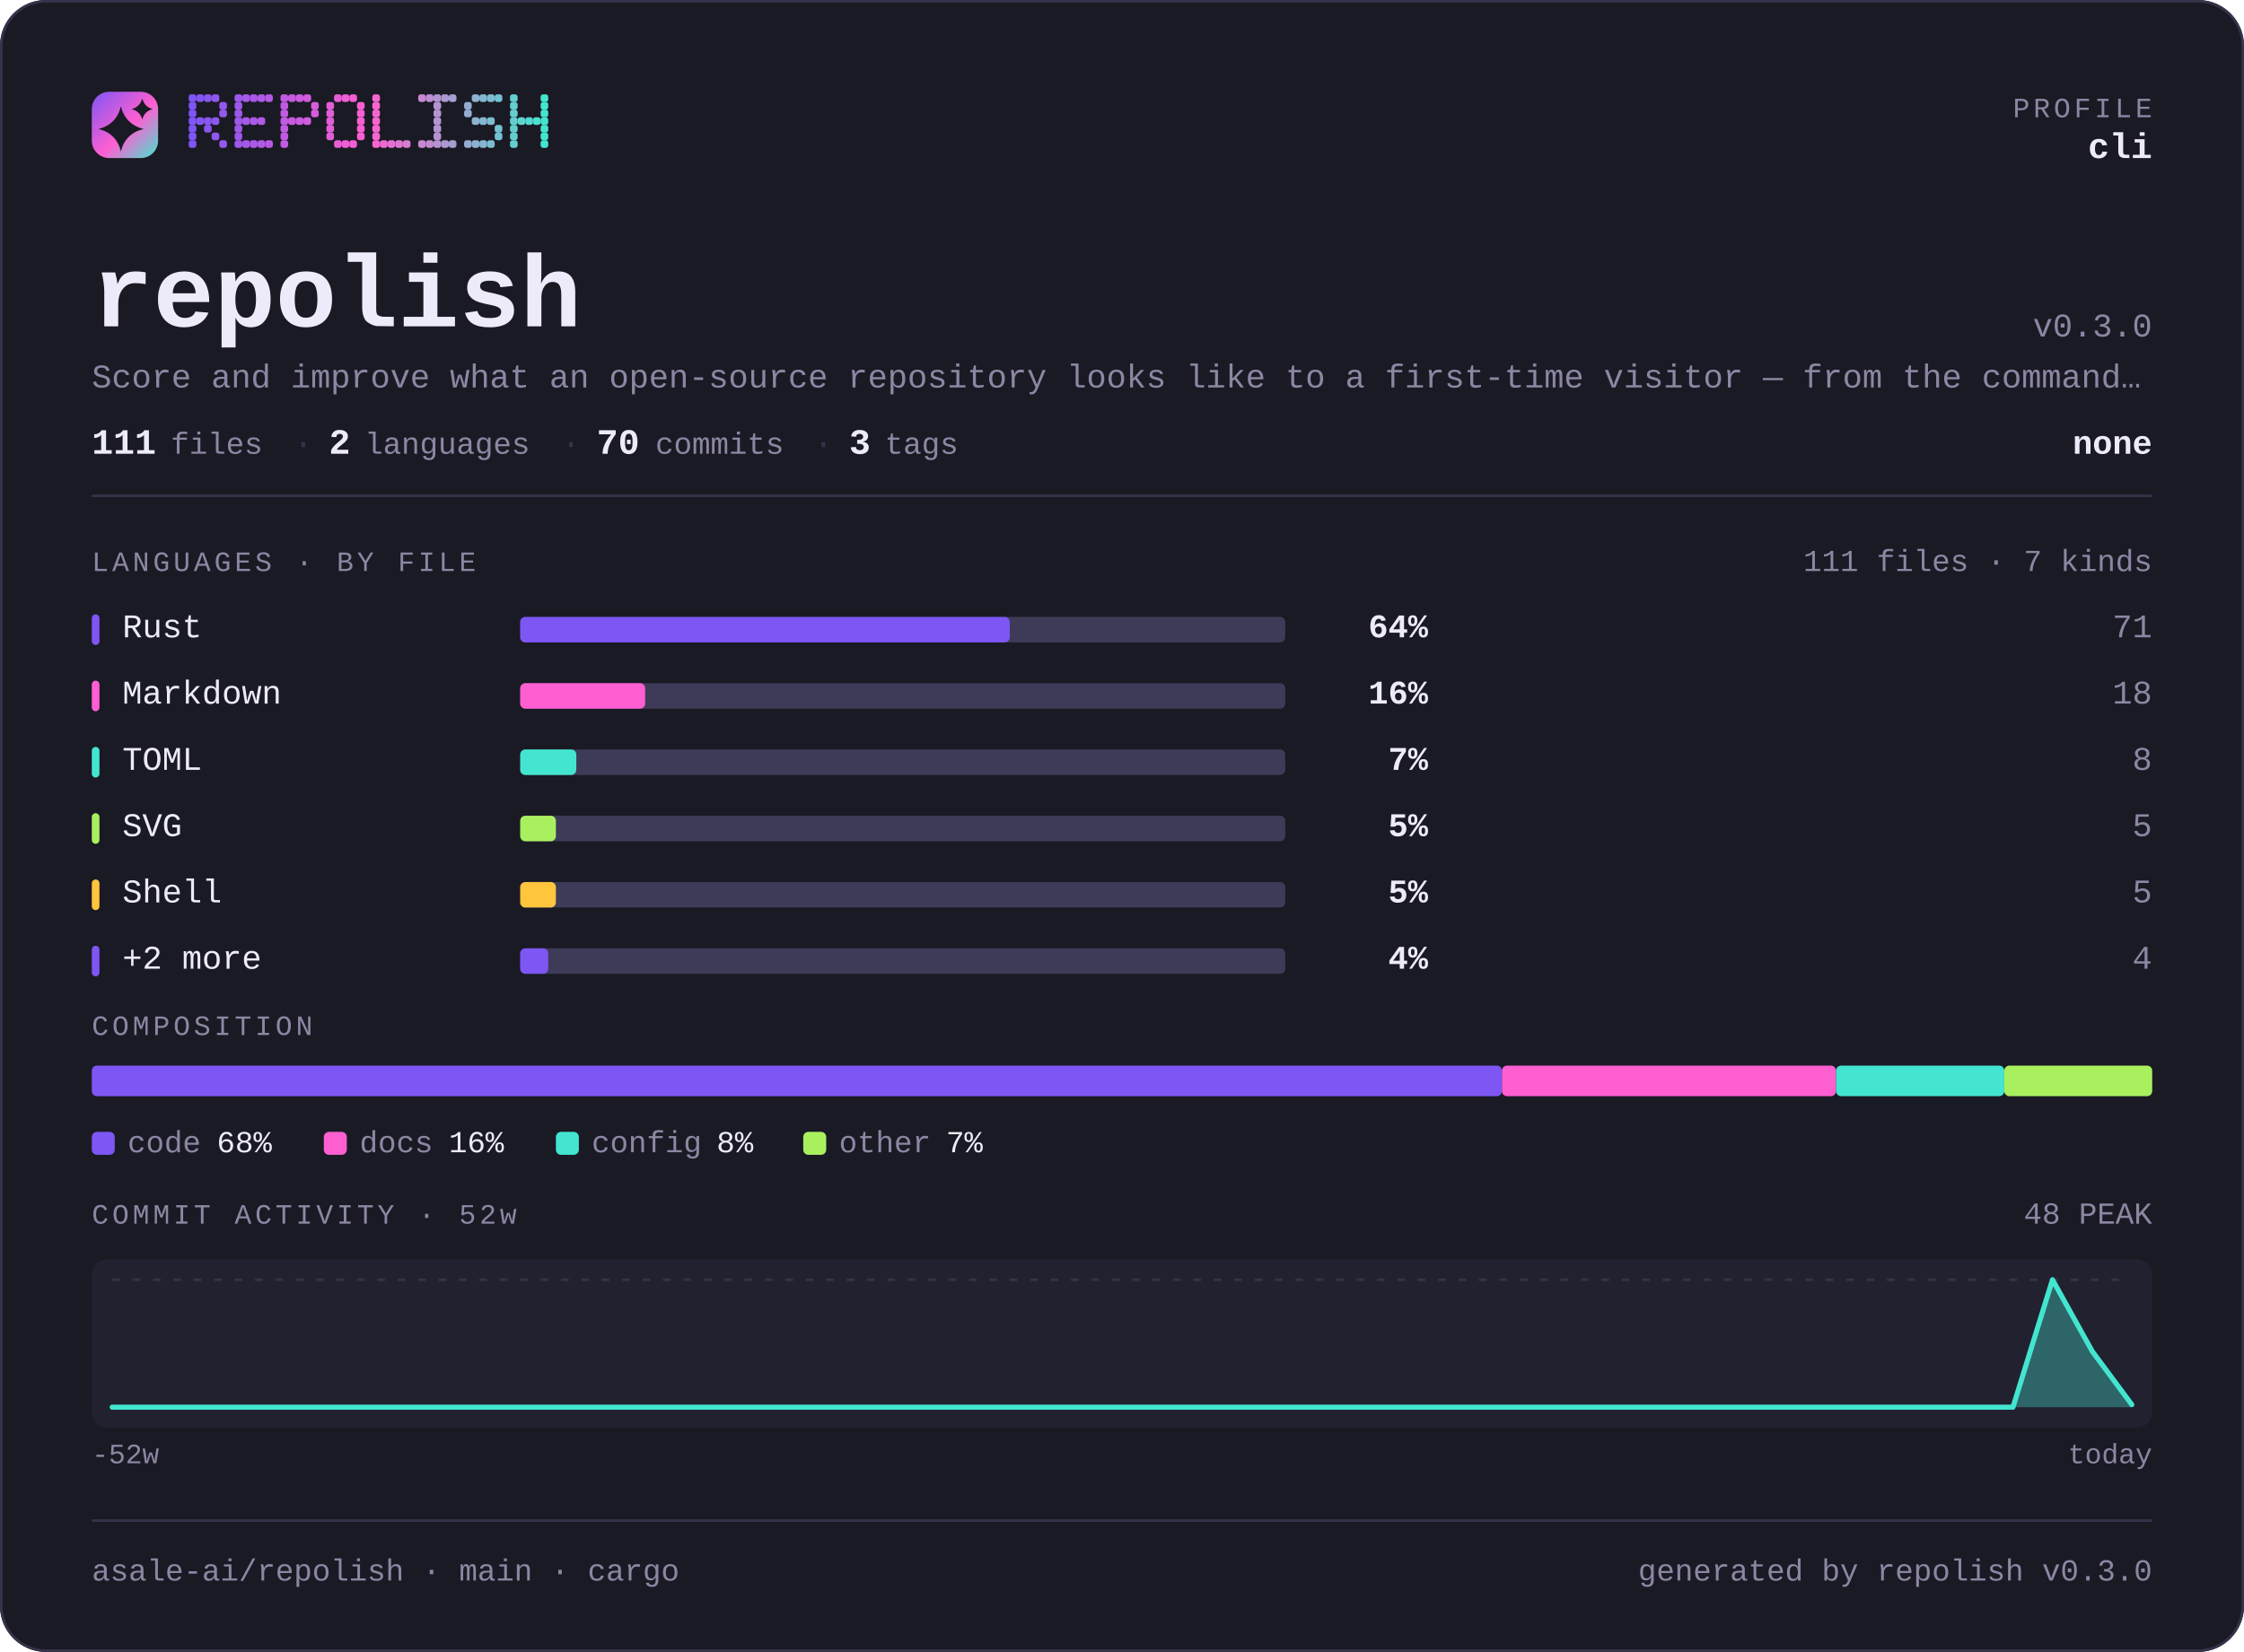
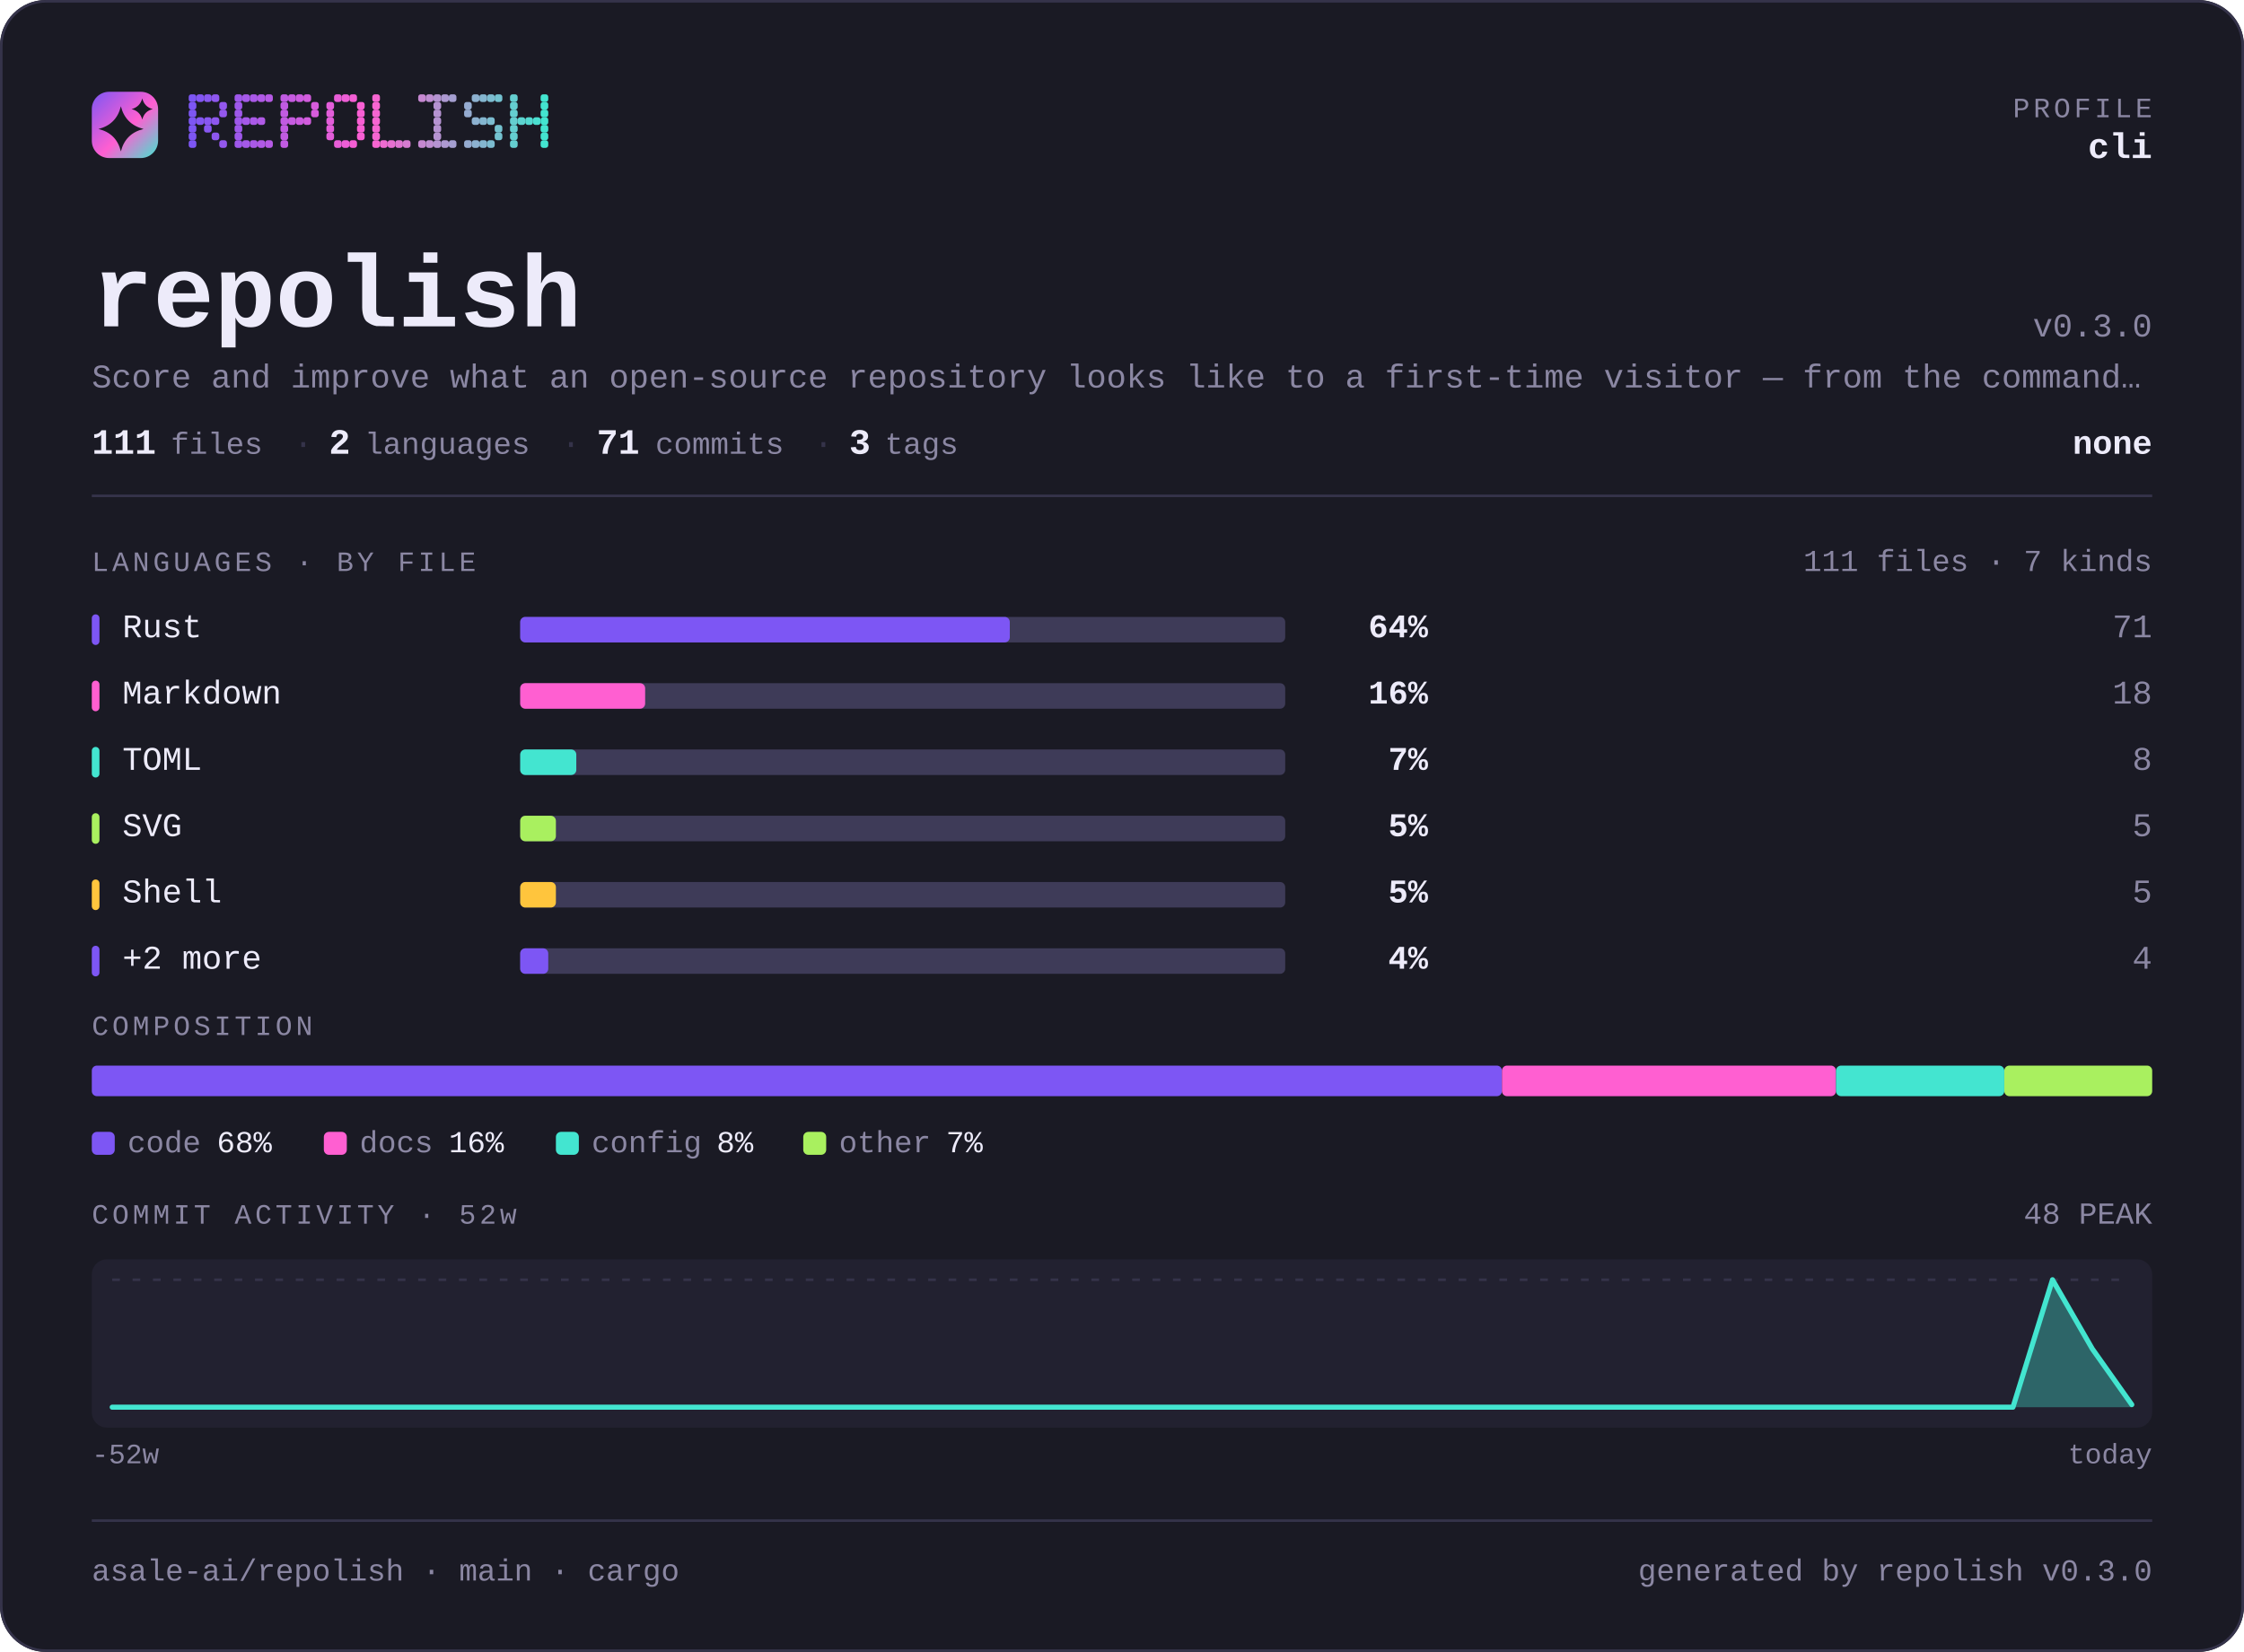
<svg xmlns="http://www.w3.org/2000/svg" width="880" height="648" viewBox="0 0 880 648" lang="en" role="img" aria-label="asale-ai/repolish — repository overview">
  <defs>
    <linearGradient id="brand" x1="0" y1="0" x2="1" y2="1">
      <stop offset="0" stop-color="#7d56f4" />
      <stop offset="0.55" stop-color="#ff5fd1" />
      <stop offset="1" stop-color="#43e5d0" />
    </linearGradient>
  </defs>
  <style>
    .t { font-family: ui-monospace, SFMono-Regular, "SF Mono", Menlo, Consolas, "Liberation Mono", "Noto Sans Mono CJK SC", "Noto Sans Mono CJK JP", "Microsoft YaHei", "Hiragino Sans", "Yu Gothic", monospace; }
  </style>
  <rect x="0" y="0" width="880" height="648" rx="18.0" fill="#1a1a24" />
  <rect x="0.5" y="0.5" width="879" height="647" rx="17.5" fill="none" stroke="#35334a" />
  <rect x="36" y="36" width="26" height="26" rx="6.8" fill="url(#brand)" />
  <path d="M47.4 41.7Q49.2 48.8 56.3 50.6Q49.2 52.3 47.4 59.4Q45.7 52.3 38.6 50.6Q45.7 48.8 47.4 41.7Z" fill="#1a1a24" />
  <path d="M55.8 38.6Q56.6 41.9 59.9 42.8Q56.6 43.6 55.8 46.9Q54.9 43.6 51.6 42.8Q54.9 41.9 55.8 38.6Z" fill="#1a1a24" />
  <g fill="#7d56f4">
    <rect x="74" y="37" width="3" height="3" rx="1" />
    <rect x="74" y="40" width="3" height="3" rx="1" />
    <rect x="74" y="43" width="3" height="3" rx="1" />
    <rect x="74" y="46" width="3" height="3" rx="1" />
    <rect x="74" y="49" width="3" height="3" rx="1" />
    <rect x="74" y="52" width="3" height="3" rx="1" />
    <rect x="74" y="55" width="3" height="3" rx="1" />
  </g>
  <g fill="#8356f2">
    <rect x="77" y="37" width="3" height="3" rx="1" />
    <rect x="77" y="46" width="3" height="3" rx="1" />
  </g>
  <g fill="#8857f1">
    <rect x="80" y="37" width="3" height="3" rx="1" />
    <rect x="80" y="46" width="3" height="3" rx="1" />
    <rect x="80" y="49" width="3" height="3" rx="1" />
  </g>
  <g fill="#8e57ef">
    <rect x="83" y="37" width="3" height="3" rx="1" />
    <rect x="83" y="46" width="3" height="3" rx="1" />
    <rect x="83" y="52" width="3" height="3" rx="1" />
  </g>
  <g fill="#9458ee">
    <rect x="86" y="40" width="3" height="3" rx="1" />
    <rect x="86" y="43" width="3" height="3" rx="1" />
    <rect x="86" y="55" width="3" height="3" rx="1" />
  </g>
  <g fill="#9f58eb">
    <rect x="92" y="37" width="3" height="3" rx="1" />
    <rect x="92" y="40" width="3" height="3" rx="1" />
    <rect x="92" y="43" width="3" height="3" rx="1" />
    <rect x="92" y="46" width="3" height="3" rx="1" />
    <rect x="92" y="49" width="3" height="3" rx="1" />
    <rect x="92" y="52" width="3" height="3" rx="1" />
    <rect x="92" y="55" width="3" height="3" rx="1" />
  </g>
  <g fill="#a559e9">
    <rect x="95" y="37" width="3" height="3" rx="1" />
    <rect x="95" y="46" width="3" height="3" rx="1" />
    <rect x="95" y="55" width="3" height="3" rx="1" />
  </g>
  <g fill="#aa59e8">
    <rect x="98" y="37" width="3" height="3" rx="1" />
    <rect x="98" y="46" width="3" height="3" rx="1" />
    <rect x="98" y="55" width="3" height="3" rx="1" />
  </g>
  <g fill="#b05ae6">
    <rect x="101" y="37" width="3" height="3" rx="1" />
    <rect x="101" y="46" width="3" height="3" rx="1" />
    <rect x="101" y="55" width="3" height="3" rx="1" />
  </g>
  <g fill="#b65ae5">
    <rect x="104" y="37" width="3" height="3" rx="1" />
    <rect x="104" y="55" width="3" height="3" rx="1" />
  </g>
  <g fill="#c15be2">
    <rect x="110" y="37" width="3" height="3" rx="1" />
    <rect x="110" y="40" width="3" height="3" rx="1" />
    <rect x="110" y="43" width="3" height="3" rx="1" />
    <rect x="110" y="46" width="3" height="3" rx="1" />
    <rect x="110" y="49" width="3" height="3" rx="1" />
    <rect x="110" y="52" width="3" height="3" rx="1" />
    <rect x="110" y="55" width="3" height="3" rx="1" />
  </g>
  <g fill="#c65be0">
    <rect x="113" y="37" width="3" height="3" rx="1" />
    <rect x="113" y="46" width="3" height="3" rx="1" />
  </g>
  <g fill="#cc5bdf">
    <rect x="116" y="37" width="3" height="3" rx="1" />
    <rect x="116" y="46" width="3" height="3" rx="1" />
  </g>
  <g fill="#d25cdd">
    <rect x="119" y="37" width="3" height="3" rx="1" />
    <rect x="119" y="46" width="3" height="3" rx="1" />
  </g>
  <g fill="#d75cdc">
    <rect x="122" y="40" width="3" height="3" rx="1" />
    <rect x="122" y="43" width="3" height="3" rx="1" />
  </g>
  <g fill="#e35dd9">
    <rect x="128" y="40" width="3" height="3" rx="1" />
    <rect x="128" y="43" width="3" height="3" rx="1" />
    <rect x="128" y="46" width="3" height="3" rx="1" />
    <rect x="128" y="49" width="3" height="3" rx="1" />
    <rect x="128" y="52" width="3" height="3" rx="1" />
  </g>
  <g fill="#e85dd7">
    <rect x="131" y="37" width="3" height="3" rx="1" />
    <rect x="131" y="55" width="3" height="3" rx="1" />
  </g>
  <g fill="#ee5ed6">
    <rect x="134" y="37" width="3" height="3" rx="1" />
    <rect x="134" y="55" width="3" height="3" rx="1" />
  </g>
  <g fill="#f45ed4">
    <rect x="137" y="37" width="3" height="3" rx="1" />
    <rect x="137" y="55" width="3" height="3" rx="1" />
  </g>
  <g fill="#f95fd3">
    <rect x="140" y="40" width="3" height="3" rx="1" />
    <rect x="140" y="43" width="3" height="3" rx="1" />
    <rect x="140" y="46" width="3" height="3" rx="1" />
    <rect x="140" y="49" width="3" height="3" rx="1" />
    <rect x="140" y="52" width="3" height="3" rx="1" />
  </g>
  <g fill="#f765d1">
    <rect x="146" y="37" width="3" height="3" rx="1" />
    <rect x="146" y="40" width="3" height="3" rx="1" />
    <rect x="146" y="43" width="3" height="3" rx="1" />
    <rect x="146" y="46" width="3" height="3" rx="1" />
    <rect x="146" y="49" width="3" height="3" rx="1" />
    <rect x="146" y="52" width="3" height="3" rx="1" />
    <rect x="146" y="55" width="3" height="3" rx="1" />
  </g>
  <g fill="#ef6bd1">
    <rect x="149" y="55" width="3" height="3" rx="1" />
  </g>
  <g fill="#e670d1">
    <rect x="152" y="55" width="3" height="3" rx="1" />
  </g>
  <g fill="#de76d1">
    <rect x="155" y="55" width="3" height="3" rx="1" />
  </g>
  <g fill="#d67cd1">
    <rect x="158" y="55" width="3" height="3" rx="1" />
  </g>
  <g fill="#c688d1">
    <rect x="164" y="37" width="3" height="3" rx="1" />
    <rect x="164" y="55" width="3" height="3" rx="1" />
  </g>
  <g fill="#be8ed1">
    <rect x="167" y="37" width="3" height="3" rx="1" />
    <rect x="167" y="55" width="3" height="3" rx="1" />
  </g>
  <g fill="#b593d1">
    <rect x="170" y="37" width="3" height="3" rx="1" />
    <rect x="170" y="40" width="3" height="3" rx="1" />
    <rect x="170" y="43" width="3" height="3" rx="1" />
    <rect x="170" y="46" width="3" height="3" rx="1" />
    <rect x="170" y="49" width="3" height="3" rx="1" />
    <rect x="170" y="52" width="3" height="3" rx="1" />
    <rect x="170" y="55" width="3" height="3" rx="1" />
  </g>
  <g fill="#ad99d1">
    <rect x="173" y="37" width="3" height="3" rx="1" />
    <rect x="173" y="55" width="3" height="3" rx="1" />
  </g>
  <g fill="#a59fd1">
    <rect x="176" y="37" width="3" height="3" rx="1" />
    <rect x="176" y="55" width="3" height="3" rx="1" />
  </g>
  <g fill="#95abd0">
    <rect x="182" y="40" width="3" height="3" rx="1" />
    <rect x="182" y="43" width="3" height="3" rx="1" />
    <rect x="182" y="55" width="3" height="3" rx="1" />
  </g>
  <g fill="#8db1d0">
    <rect x="185" y="37" width="3" height="3" rx="1" />
    <rect x="185" y="46" width="3" height="3" rx="1" />
    <rect x="185" y="55" width="3" height="3" rx="1" />
  </g>
  <g fill="#84b6d0">
    <rect x="188" y="37" width="3" height="3" rx="1" />
    <rect x="188" y="46" width="3" height="3" rx="1" />
    <rect x="188" y="55" width="3" height="3" rx="1" />
  </g>
  <g fill="#7cbcd0">
    <rect x="191" y="37" width="3" height="3" rx="1" />
    <rect x="191" y="46" width="3" height="3" rx="1" />
    <rect x="191" y="55" width="3" height="3" rx="1" />
  </g>
  <g fill="#74c2d0">
    <rect x="194" y="37" width="3" height="3" rx="1" />
    <rect x="194" y="49" width="3" height="3" rx="1" />
    <rect x="194" y="52" width="3" height="3" rx="1" />
  </g>
  <g fill="#64ced0">
    <rect x="200" y="37" width="3" height="3" rx="1" />
    <rect x="200" y="40" width="3" height="3" rx="1" />
    <rect x="200" y="43" width="3" height="3" rx="1" />
    <rect x="200" y="46" width="3" height="3" rx="1" />
    <rect x="200" y="49" width="3" height="3" rx="1" />
    <rect x="200" y="52" width="3" height="3" rx="1" />
    <rect x="200" y="55" width="3" height="3" rx="1" />
  </g>
  <g fill="#5cd4d0">
    <rect x="203" y="46" width="3" height="3" rx="1" />
  </g>
  <g fill="#53d9d0">
    <rect x="206" y="46" width="3" height="3" rx="1" />
  </g>
  <g fill="#4bdfd0">
    <rect x="209" y="46" width="3" height="3" rx="1" />
  </g>
  <g fill="#43e5d0">
    <rect x="212" y="37" width="3" height="3" rx="1" />
    <rect x="212" y="40" width="3" height="3" rx="1" />
    <rect x="212" y="43" width="3" height="3" rx="1" />
    <rect x="212" y="46" width="3" height="3" rx="1" />
    <rect x="212" y="49" width="3" height="3" rx="1" />
    <rect x="212" y="52" width="3" height="3" rx="1" />
    <rect x="212" y="55" width="3" height="3" rx="1" />
  </g>
  <text class="t" x="844" y="46" font-size="11" fill="#8b87a3" text-anchor="end" letter-spacing="1.4">PROFILE</text>
  <text class="t" x="844" y="62" font-size="14" fill="#edebfa" text-anchor="end" font-weight="700">cli</text>
  <text class="t" x="36" y="128" font-size="40" fill="#edebfa" text-anchor="start" font-weight="700">repolish</text>
  <text class="t" x="844" y="132" font-size="13" fill="#8b87a3" text-anchor="end">v0.3.0</text>
  <text class="t" x="36" y="152" font-size="13" fill="#8b87a3" text-anchor="start">Score and improve what an open-source repository looks like to a first-time visitor — from the command…</text>
  <text class="t" x="36" y="178" font-size="14" fill="#edebfa" text-anchor="start" font-weight="700">111</text>
  <text class="t" x="67" y="178" font-size="12" fill="#8b87a3" text-anchor="start">files</text>
  <text class="t" x="115" y="178" font-size="13" fill="#35334a" text-anchor="start">·</text>
  <text class="t" x="129" y="178" font-size="14" fill="#edebfa" text-anchor="start" font-weight="700">2</text>
  <text class="t" x="143" y="178" font-size="12" fill="#8b87a3" text-anchor="start">languages</text>
  <text class="t" x="220" y="178" font-size="13" fill="#35334a" text-anchor="start">·</text>
-   <text class="t" x="234" y="178" font-size="14" fill="#edebfa" text-anchor="start" font-weight="700">70</text>
+   <text class="t" x="234" y="178" font-size="14" fill="#edebfa" text-anchor="start" font-weight="700">71</text>
  <text class="t" x="257" y="178" font-size="12" fill="#8b87a3" text-anchor="start">commits</text>
  <text class="t" x="319" y="178" font-size="13" fill="#35334a" text-anchor="start">·</text>
  <text class="t" x="333" y="178" font-size="14" fill="#edebfa" text-anchor="start" font-weight="700">3</text>
  <text class="t" x="347" y="178" font-size="12" fill="#8b87a3" text-anchor="start">tags</text>
  <text class="t" x="844" y="178" font-size="13" fill="#edebfa" text-anchor="end" font-weight="700">none</text>
  <rect x="36" y="194" width="808" height="1" fill="#35334a" />
  <text class="t" x="36" y="224" font-size="11" fill="#8b87a3" text-anchor="start" letter-spacing="1.4">LANGUAGES · BY FILE</text>
  <text class="t" x="844" y="224" font-size="12" fill="#8b87a3" text-anchor="end">111 files · 7 kinds</text>
  <rect x="36" y="241" width="3" height="12" rx="1.5" fill="#7d56f4" />
  <text class="t" x="48" y="250" font-size="13" fill="#edebfa" text-anchor="start">Rust</text>
  <rect x="204" y="242" width="300" height="10" rx="2.0" fill="#3e3b58" />
  <rect x="204" y="242" width="192" height="10" rx="2.0" fill="#7d56f4" />
  <text class="t" x="560" y="250" font-size="13" fill="#edebfa" text-anchor="end" font-weight="700">64%</text>
  <text class="t" x="844" y="250" font-size="13" fill="#8b87a3" text-anchor="end">71</text>
  <rect x="36" y="267" width="3" height="12" rx="1.5" fill="#ff5fd1" />
  <text class="t" x="48" y="276" font-size="13" fill="#edebfa" text-anchor="start">Markdown</text>
  <rect x="204" y="268" width="300" height="10" rx="2.0" fill="#3e3b58" />
  <rect x="204" y="268" width="49" height="10" rx="2.0" fill="#ff5fd1" />
  <text class="t" x="560" y="276" font-size="13" fill="#edebfa" text-anchor="end" font-weight="700">16%</text>
  <text class="t" x="844" y="276" font-size="13" fill="#8b87a3" text-anchor="end">18</text>
  <rect x="36" y="293" width="3" height="12" rx="1.5" fill="#43e5d0" />
  <text class="t" x="48" y="302" font-size="13" fill="#edebfa" text-anchor="start">TOML</text>
  <rect x="204" y="294" width="300" height="10" rx="2.0" fill="#3e3b58" />
  <rect x="204" y="294" width="22" height="10" rx="2.0" fill="#43e5d0" />
  <text class="t" x="560" y="302" font-size="13" fill="#edebfa" text-anchor="end" font-weight="700">7%</text>
  <text class="t" x="844" y="302" font-size="13" fill="#8b87a3" text-anchor="end">8</text>
  <rect x="36" y="319" width="3" height="12" rx="1.5" fill="#a9f05f" />
  <text class="t" x="48" y="328" font-size="13" fill="#edebfa" text-anchor="start">SVG</text>
  <rect x="204" y="320" width="300" height="10" rx="2.0" fill="#3e3b58" />
  <rect x="204" y="320" width="14" height="10" rx="2.0" fill="#a9f05f" />
  <text class="t" x="560" y="328" font-size="13" fill="#edebfa" text-anchor="end" font-weight="700">5%</text>
  <text class="t" x="844" y="328" font-size="13" fill="#8b87a3" text-anchor="end">5</text>
  <rect x="36" y="345" width="3" height="12" rx="1.5" fill="#ffc53d" />
  <text class="t" x="48" y="354" font-size="13" fill="#edebfa" text-anchor="start">Shell</text>
  <rect x="204" y="346" width="300" height="10" rx="2.0" fill="#3e3b58" />
  <rect x="204" y="346" width="14" height="10" rx="2.0" fill="#ffc53d" />
  <text class="t" x="560" y="354" font-size="13" fill="#edebfa" text-anchor="end" font-weight="700">5%</text>
  <text class="t" x="844" y="354" font-size="13" fill="#8b87a3" text-anchor="end">5</text>
  <rect x="36" y="371" width="3" height="12" rx="1.5" fill="#7d56f4" />
  <text class="t" x="48" y="380" font-size="13" fill="#edebfa" text-anchor="start">+2 more</text>
  <rect x="204" y="372" width="300" height="10" rx="2.0" fill="#3e3b58" />
  <rect x="204" y="372" width="11" height="10" rx="2.0" fill="#7d56f4" />
  <text class="t" x="560" y="380" font-size="13" fill="#edebfa" text-anchor="end" font-weight="700">4%</text>
  <text class="t" x="844" y="380" font-size="13" fill="#8b87a3" text-anchor="end">4</text>
  <text class="t" x="36" y="406" font-size="11" fill="#8b87a3" text-anchor="start" letter-spacing="1.4">COMPOSITION</text>
  <rect x="36" y="418" width="553" height="12" rx="2.0" fill="#7d56f4" />
  <rect x="589" y="418" width="131" height="12" rx="2.0" fill="#ff5fd1" />
  <rect x="720" y="418" width="66" height="12" rx="2.0" fill="#43e5d0" />
  <rect x="786" y="418" width="58" height="12" rx="2.0" fill="#a9f05f" />
  <rect x="36" y="444" width="9" height="9" rx="2.0" fill="#7d56f4" />
  <text class="t" x="50" y="452" font-size="12" fill="#8b87a3" text-anchor="start">code</text>
  <text class="t" x="85" y="452" font-size="12" fill="#edebfa" text-anchor="start">68%</text>
  <rect x="127" y="444" width="9" height="9" rx="2.0" fill="#ff5fd1" />
  <text class="t" x="141" y="452" font-size="12" fill="#8b87a3" text-anchor="start">docs</text>
  <text class="t" x="176" y="452" font-size="12" fill="#edebfa" text-anchor="start">16%</text>
  <rect x="218" y="444" width="9" height="9" rx="2.0" fill="#43e5d0" />
  <text class="t" x="232" y="452" font-size="12" fill="#8b87a3" text-anchor="start">config</text>
  <text class="t" x="281" y="452" font-size="12" fill="#edebfa" text-anchor="start">8%</text>
  <rect x="315" y="444" width="9" height="9" rx="2.0" fill="#a9f05f" />
  <text class="t" x="329" y="452" font-size="12" fill="#8b87a3" text-anchor="start">other</text>
  <text class="t" x="371" y="452" font-size="12" fill="#edebfa" text-anchor="start">7%</text>
  <text class="t" x="36" y="480" font-size="11" fill="#8b87a3" text-anchor="start" letter-spacing="1.4">COMMIT ACTIVITY · 52w</text>
  <text class="t" x="844" y="480" font-size="12" fill="#8b87a3" text-anchor="end">48 PEAK</text>
  <rect x="36" y="494" width="808" height="66" rx="6.0" fill="#222130" />
  <line x1="44" y1="502" x2="836" y2="502" stroke="#35334a" stroke-width="1" stroke-dasharray="3 5" />
-   <path d="M44.0 552.0 L59.5 552.0 L75.1 552.0 L90.6 552.0 L106.1 552.0 L121.6 552.0 L137.2 552.0 L152.7 552.0 L168.2 552.0 L183.8 552.0 L199.3 552.0 L214.8 552.0 L230.4 552.0 L245.9 552.0 L261.4 552.0 L276.9 552.0 L292.5 552.0 L308.0 552.0 L323.5 552.0 L339.1 552.0 L354.6 552.0 L370.1 552.0 L385.6 552.0 L401.2 552.0 L416.7 552.0 L432.2 552.0 L447.8 552.0 L463.3 552.0 L478.8 552.0 L494.4 552.0 L509.9 552.0 L525.4 552.0 L540.9 552.0 L556.5 552.0 L572.0 552.0 L587.5 552.0 L603.1 552.0 L618.6 552.0 L634.1 552.0 L649.6 552.0 L665.2 552.0 L680.7 552.0 L696.2 552.0 L711.8 552.0 L727.3 552.0 L742.8 552.0 L758.4 552.0 L773.9 552.0 L789.4 552.0 L804.9 502.0 L820.5 530.1 L836.0 551.0 L836.0 552 L44 552 Z" fill="#43e5d0" fill-opacity="0.35" />
-   <path d="M44.0 552.0 L59.5 552.0 L75.1 552.0 L90.6 552.0 L106.1 552.0 L121.6 552.0 L137.2 552.0 L152.7 552.0 L168.2 552.0 L183.8 552.0 L199.3 552.0 L214.8 552.0 L230.4 552.0 L245.9 552.0 L261.4 552.0 L276.9 552.0 L292.5 552.0 L308.0 552.0 L323.5 552.0 L339.1 552.0 L354.6 552.0 L370.1 552.0 L385.6 552.0 L401.2 552.0 L416.7 552.0 L432.2 552.0 L447.8 552.0 L463.3 552.0 L478.8 552.0 L494.4 552.0 L509.9 552.0 L525.4 552.0 L540.9 552.0 L556.5 552.0 L572.0 552.0 L587.5 552.0 L603.1 552.0 L618.6 552.0 L634.1 552.0 L649.6 552.0 L665.2 552.0 L680.7 552.0 L696.2 552.0 L711.8 552.0 L727.3 552.0 L742.8 552.0 L758.4 552.0 L773.9 552.0 L789.4 552.0 L804.9 502.0 L820.5 530.1 L836.0 551.0" fill="none" stroke="#43e5d0" stroke-width="2" stroke-linejoin="round" stroke-linecap="round" />
+   <path d="M44.0 552.0 L59.5 552.0 L75.1 552.0 L90.6 552.0 L106.1 552.0 L121.6 552.0 L137.2 552.0 L152.7 552.0 L168.2 552.0 L183.8 552.0 L199.3 552.0 L214.8 552.0 L230.4 552.0 L245.9 552.0 L261.4 552.0 L276.9 552.0 L292.5 552.0 L308.0 552.0 L323.5 552.0 L339.1 552.0 L354.6 552.0 L370.1 552.0 L385.6 552.0 L401.2 552.0 L416.7 552.0 L432.2 552.0 L447.8 552.0 L463.3 552.0 L478.8 552.0 L494.4 552.0 L509.9 552.0 L525.4 552.0 L540.9 552.0 L556.5 552.0 L572.0 552.0 L587.5 552.0 L603.1 552.0 L618.6 552.0 L634.1 552.0 L649.6 552.0 L665.2 552.0 L680.7 552.0 L696.2 552.0 L711.8 552.0 L727.3 552.0 L742.8 552.0 L758.4 552.0 L773.9 552.0 L789.4 552.0 L804.9 502.0 L820.5 529.1 L836.0 551.0 L836.0 552 L44 552 Z" fill="#43e5d0" fill-opacity="0.35" />
+   <path d="M44.0 552.0 L59.5 552.0 L75.1 552.0 L90.6 552.0 L106.1 552.0 L121.6 552.0 L137.2 552.0 L152.7 552.0 L168.2 552.0 L183.8 552.0 L199.3 552.0 L214.8 552.0 L230.4 552.0 L245.9 552.0 L261.4 552.0 L276.9 552.0 L292.5 552.0 L308.0 552.0 L323.5 552.0 L339.1 552.0 L354.6 552.0 L370.1 552.0 L385.6 552.0 L401.2 552.0 L416.7 552.0 L432.2 552.0 L447.8 552.0 L463.3 552.0 L478.8 552.0 L494.4 552.0 L509.9 552.0 L525.4 552.0 L540.9 552.0 L556.5 552.0 L572.0 552.0 L587.5 552.0 L603.1 552.0 L618.6 552.0 L634.1 552.0 L649.6 552.0 L665.2 552.0 L680.7 552.0 L696.2 552.0 L711.8 552.0 L727.3 552.0 L742.8 552.0 L758.4 552.0 L773.9 552.0 L789.4 552.0 L804.9 502.0 L820.5 529.1 L836.0 551.0" fill="none" stroke="#43e5d0" stroke-width="2" stroke-linejoin="round" stroke-linecap="round" />
  <text class="t" x="36" y="574" font-size="11" fill="#8b87a3" text-anchor="start">-52w</text>
  <text class="t" x="844" y="574" font-size="11" fill="#8b87a3" text-anchor="end">today</text>
  <rect x="36" y="596" width="808" height="1" fill="#35334a" />
  <text class="t" x="36" y="620" font-size="12" fill="#8b87a3" text-anchor="start">asale-ai/repolish · main · cargo</text>
  <text class="t" x="844" y="620" font-size="12" fill="#8b87a3" text-anchor="end">generated by repolish v0.3.0</text>
</svg>
